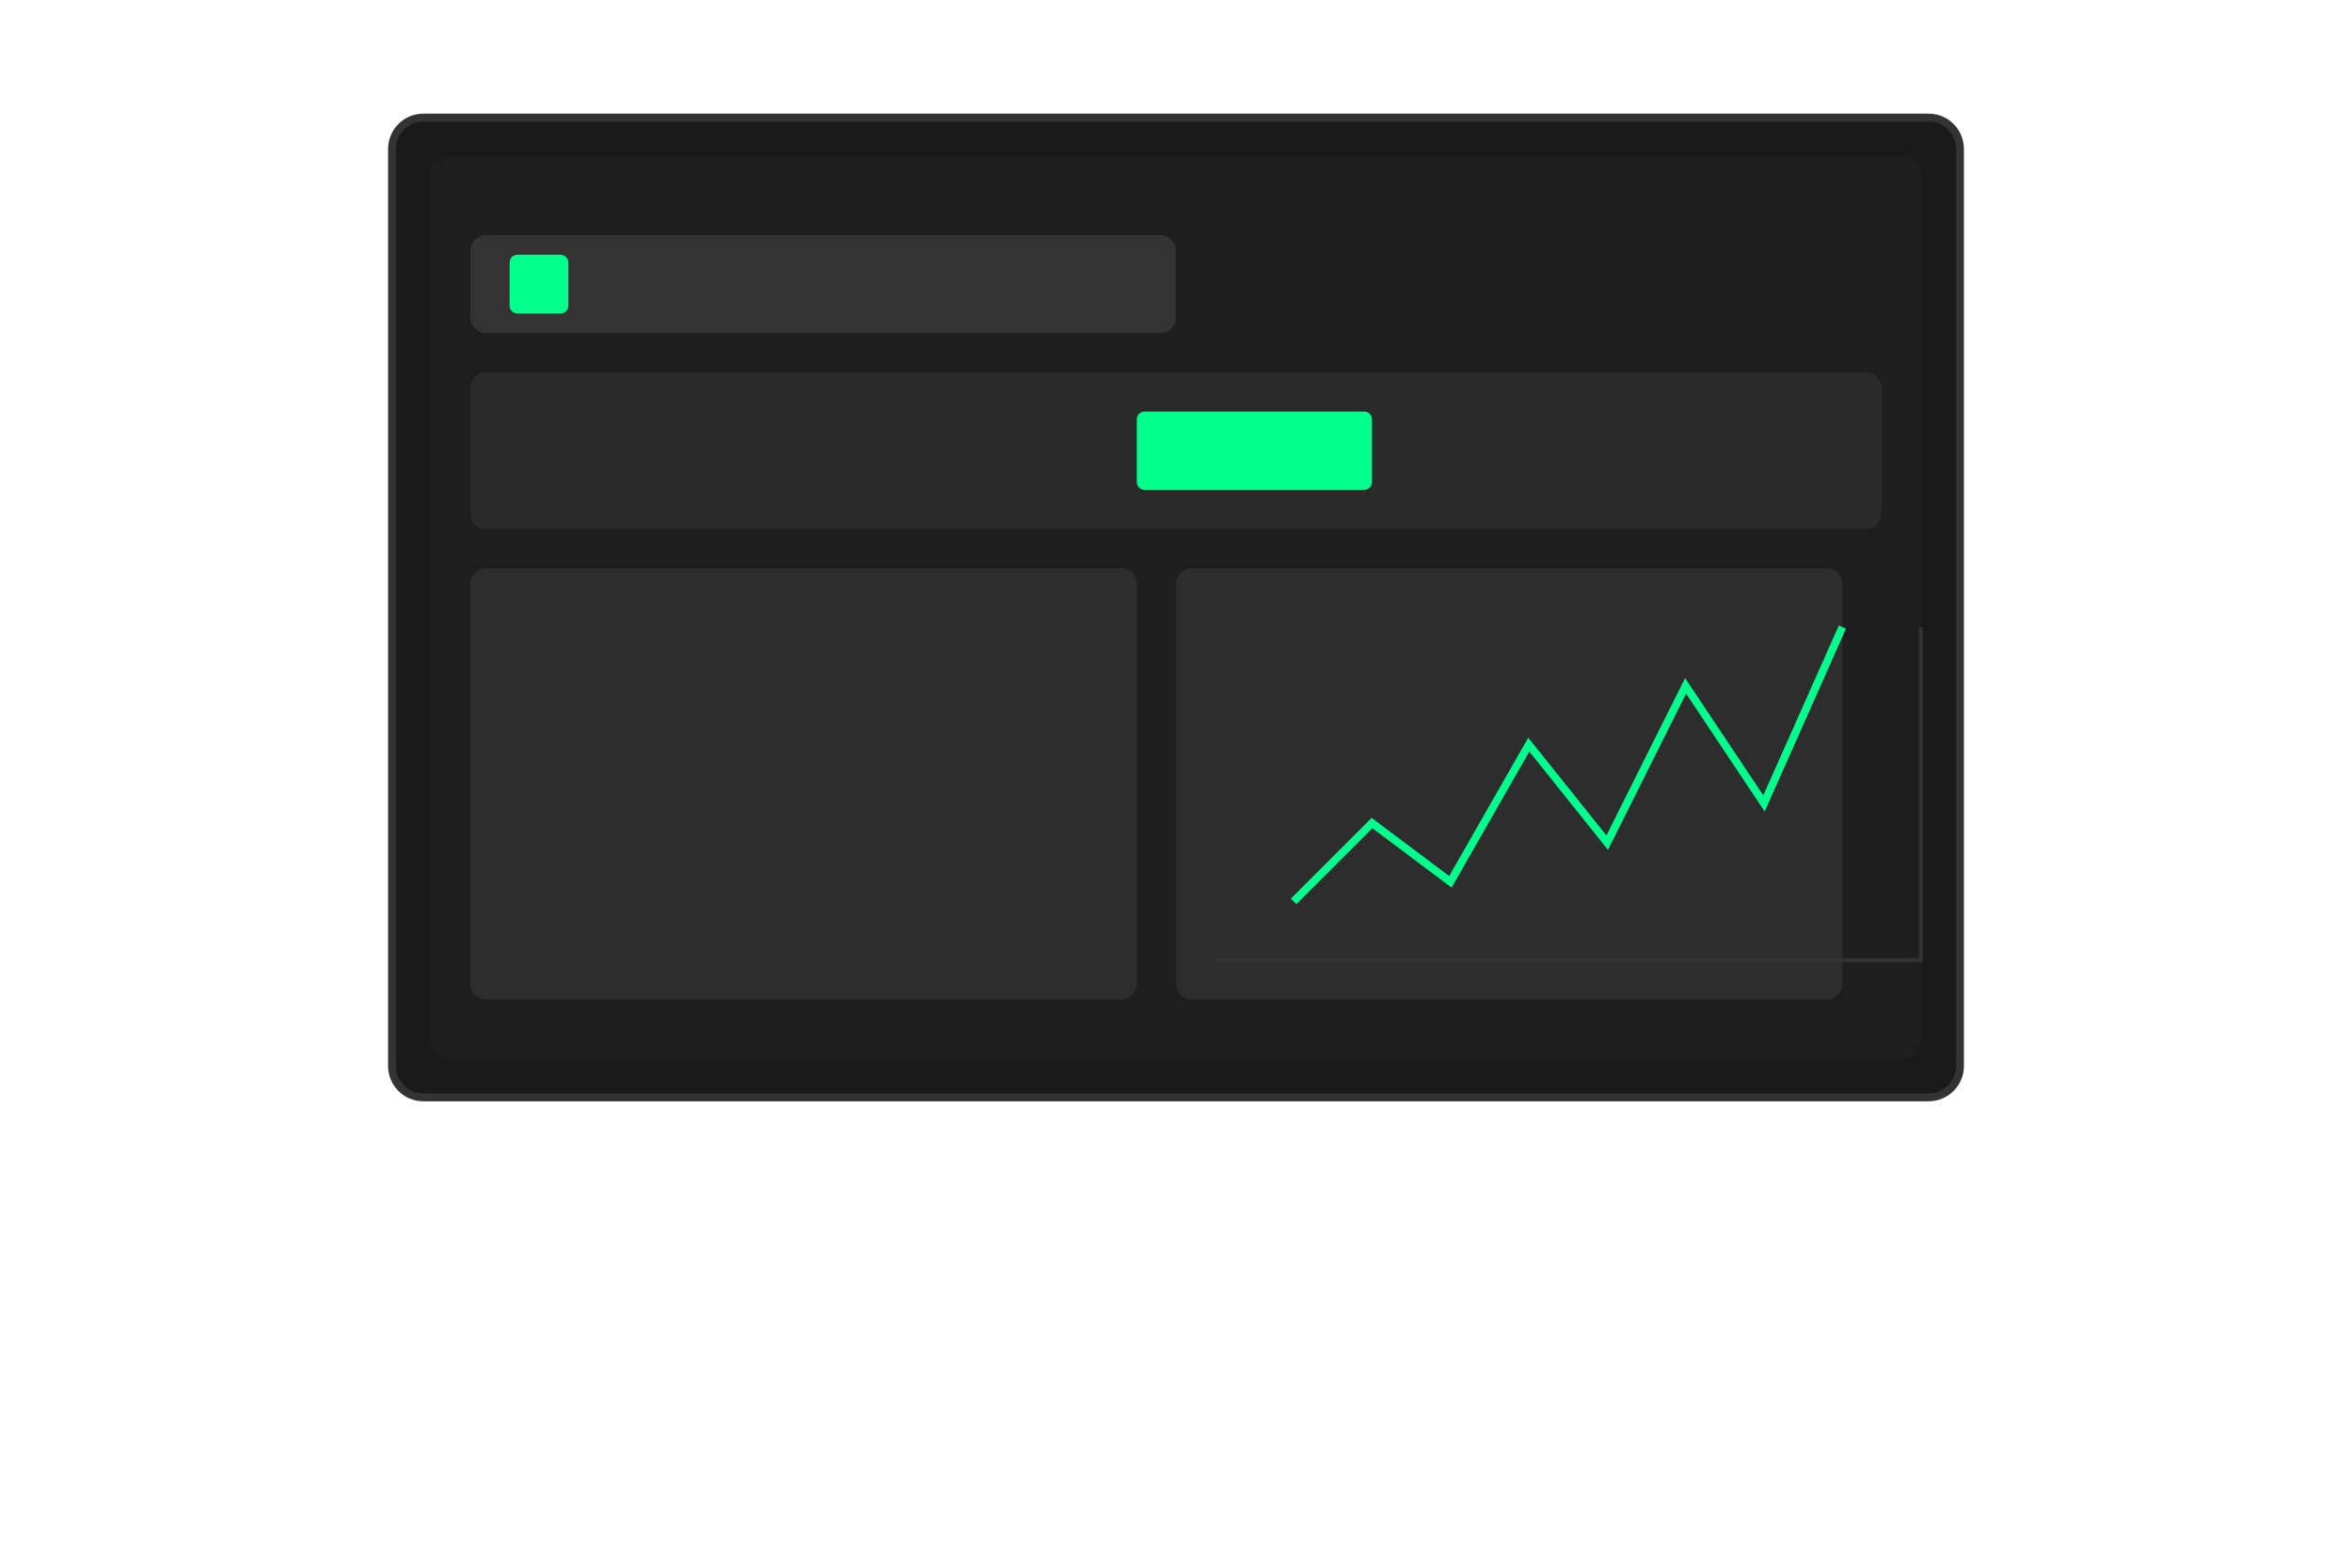
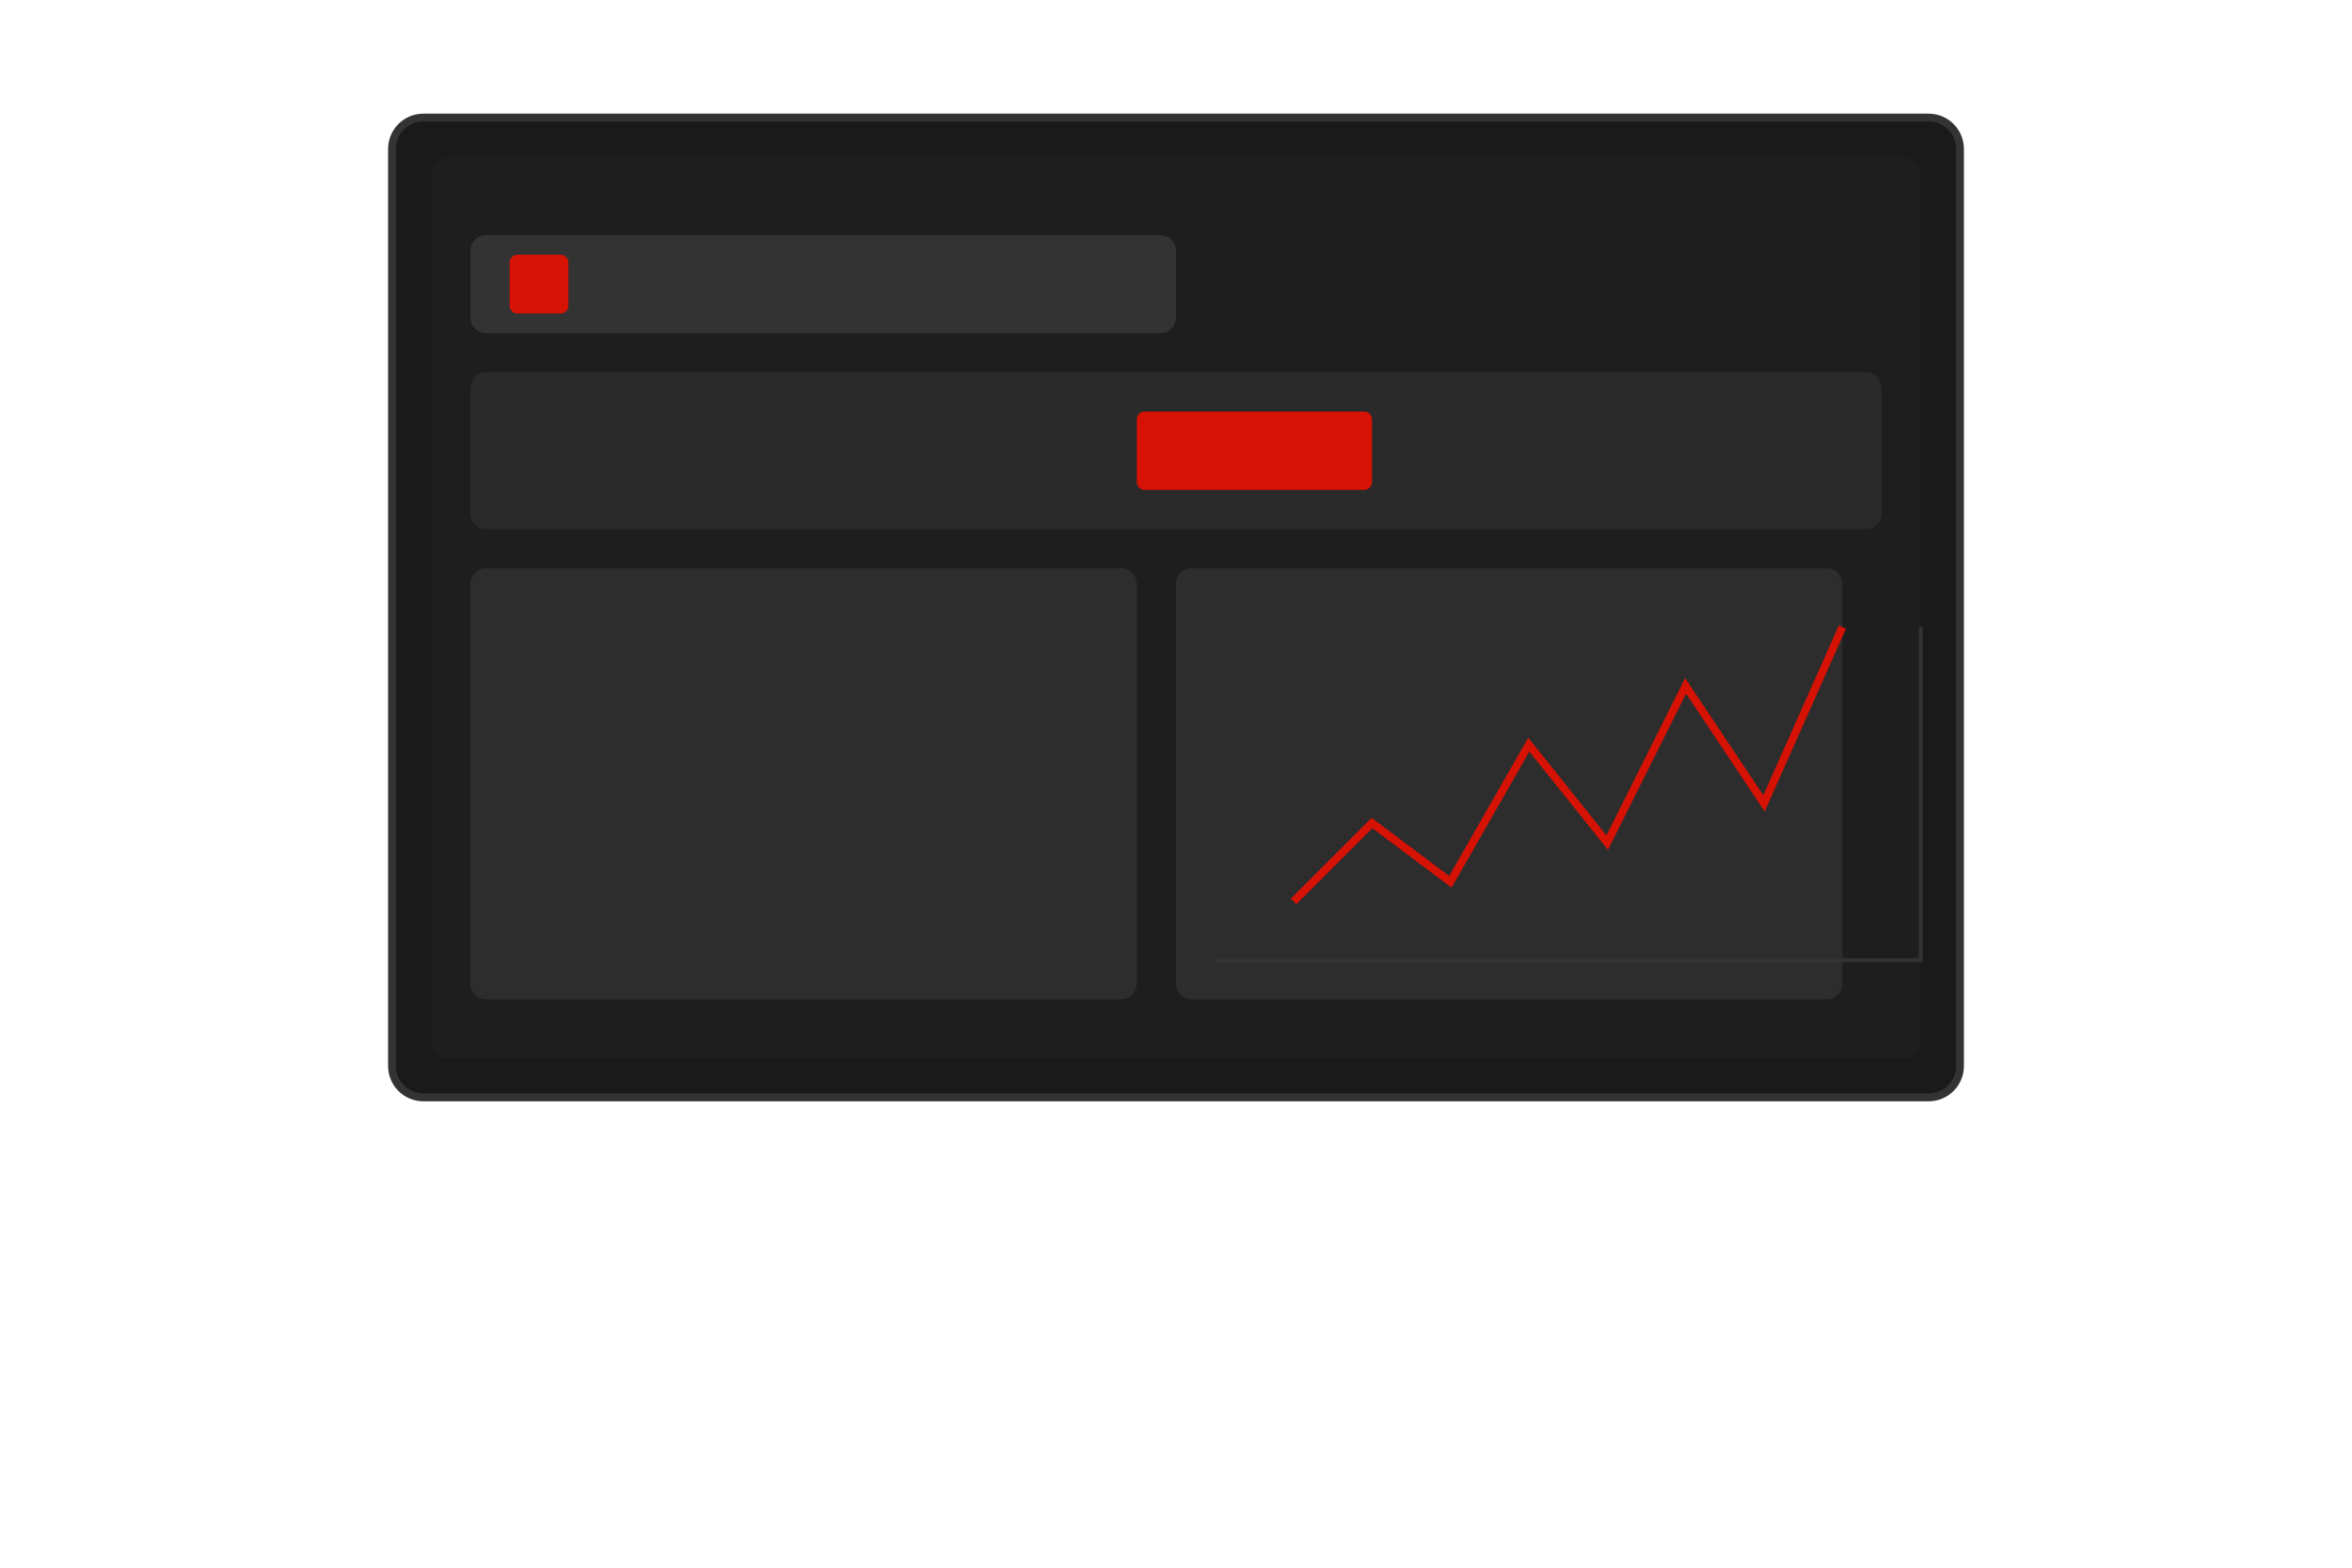
<svg xmlns="http://www.w3.org/2000/svg" width="600" height="400" viewBox="0 0 600 400" fill="none">
  <rect x="100" y="30" width="400" height="250" rx="8" fill="#1A1A1A" stroke="#333333" stroke-width="2" />
  <rect x="110" y="40" width="380" height="230" rx="4" fill="#1E1E1E" />
  <rect x="120" y="60" width="180" height="25" rx="4" fill="#333333" />
  <rect x="120" y="95" width="360" height="40" rx="4" fill="#2A2A2A" />
  <rect x="120" y="145" width="170" height="110" rx="4" fill="#2D2D2D" />
  <rect x="300" y="145" width="170" height="110" rx="4" fill="#2D2D2D" />
-   <rect x="130" y="65" width="15" height="15" rx="2" fill="#00FF8C" />
-   <rect x="290" y="105" width="60" height="20" rx="2" fill="#00FF8C" />
+   <rect x="130" y="65" width="15" height="15" rx="2" fill="#d61204" />
+   <rect x="290" y="105" width="60" height="20" rx="2" fill="#d61204" />
  <path d="M490 160 L490 245 L310 245" stroke="#333" stroke-width="1" />
-   <path d="M330 230 L350 210 L370 225 L390 190 L410 215 L430 175 L450 205 L470 160" stroke="#00FF8C" stroke-width="2" fill="none" />
+   <path d="M330 230 L350 210 L370 225 L390 190 L410 215 L430 175 L450 205 L470 160" stroke="#d61204" stroke-width="2" fill="none" />
</svg>
